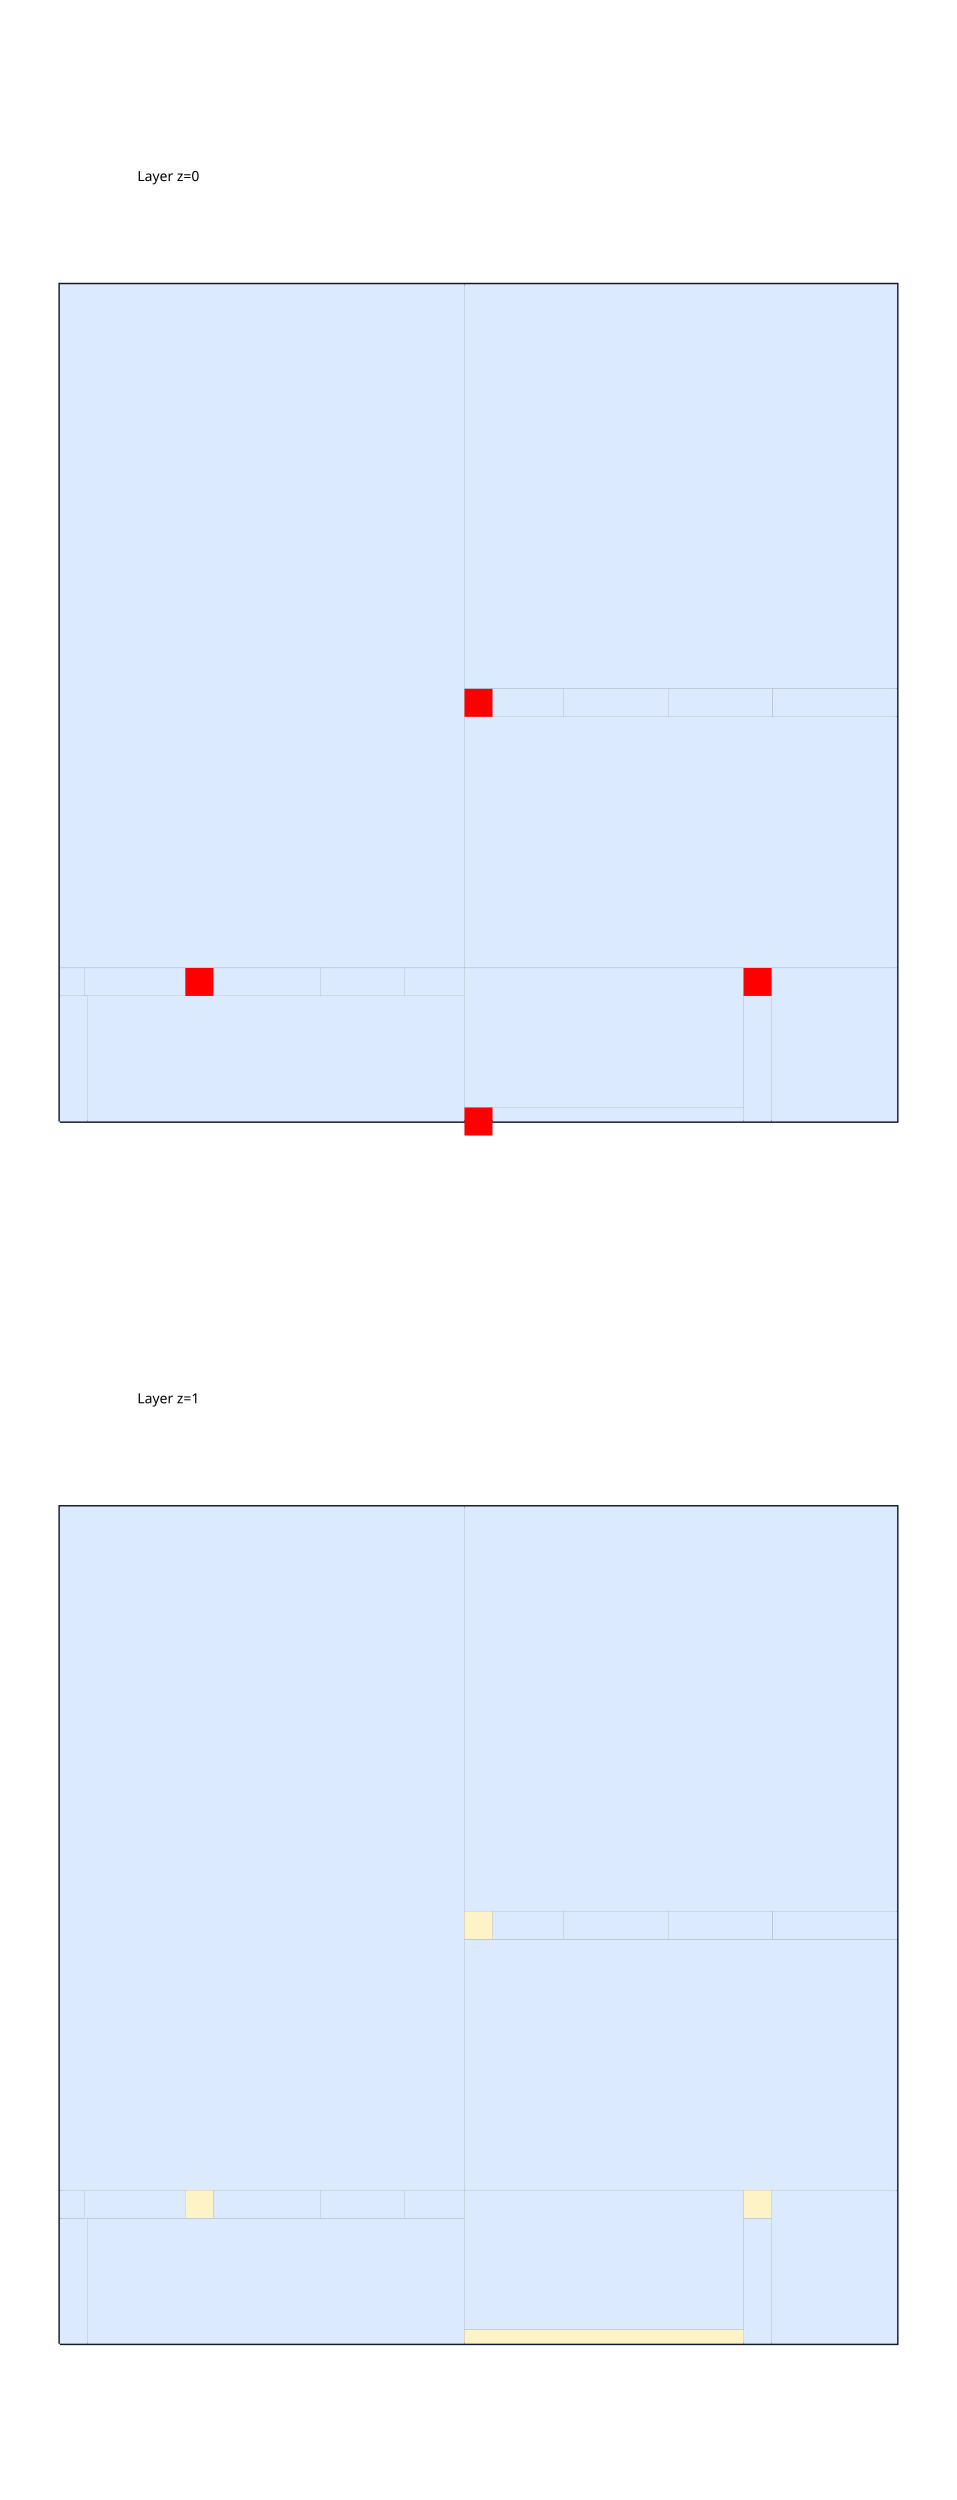
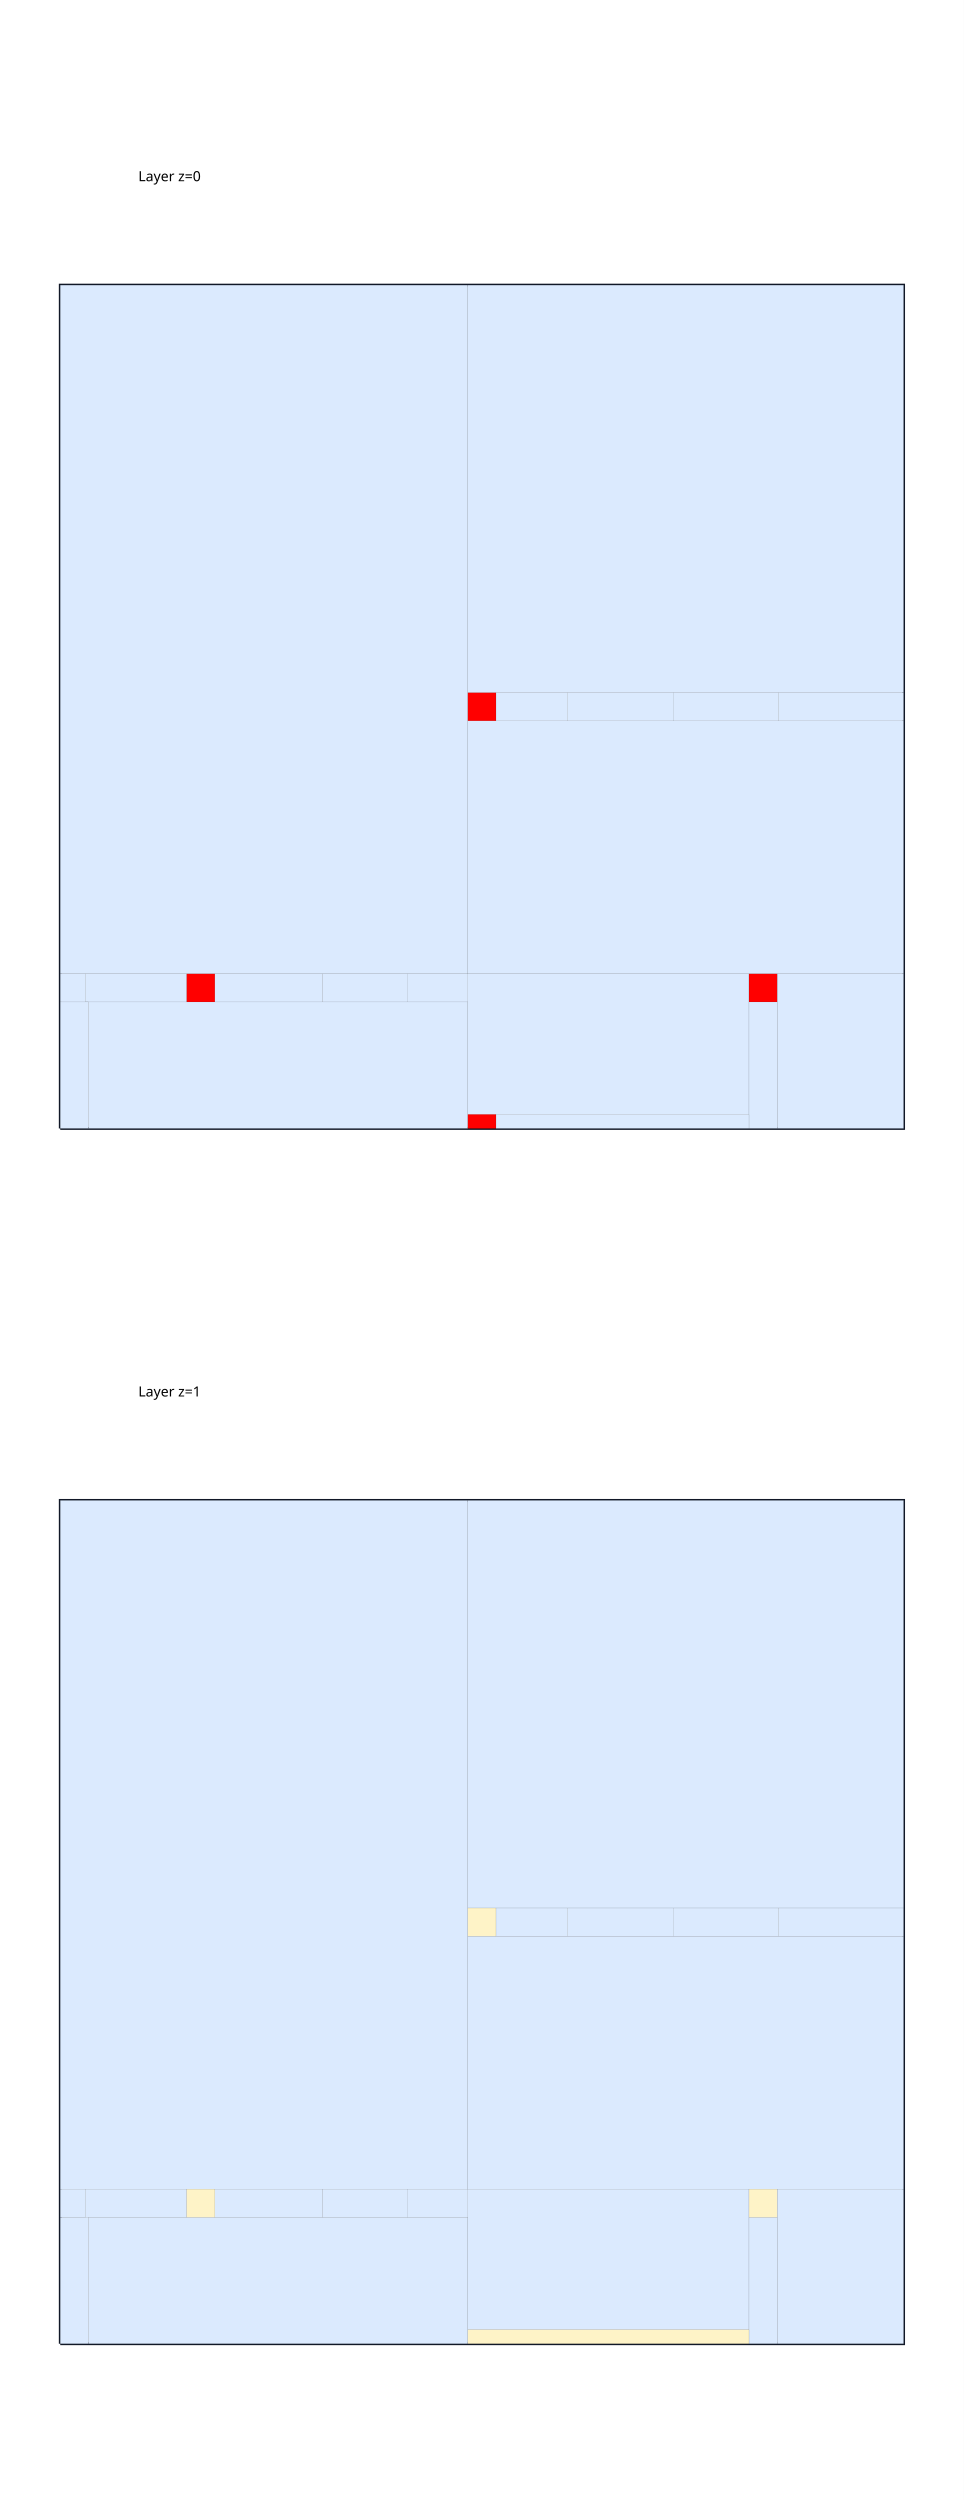
- <svg xmlns="http://www.w3.org/2000/svg" width="640" height="1672" viewBox="0 0 640 1672">
+ <svg xmlns="http://www.w3.org/2000/svg" width="640" height="1660" viewBox="0 0 640 1660">
  <rect width="100%" height="100%" fill="white" />
  <g>
-     <polyline data-points="-5,-5 25,-5 25,25 -5,25 -5,-5" data-type="line" data-label="bounds" points="40,750.056 600,750.056 600,190.056 40,190.056 40,750.056" fill="none" stroke="#111827" stroke-width="1.867" />
+     <polyline data-points="-5,-5 25,-5 25,25 -5,25 -5,-5" data-type="line" data-label="bounds" points="40,749.306 600,749.306 600,189.306 40,189.306 40,749.306" fill="none" stroke="#111827" stroke-width="1.867" />
  </g>
  <g>
-     <polyline data-points="-5,-48.791666666666664 25,-48.791666666666664 25,-18.791666666666664 -5,-18.791666666666664 -5,-48.791666666666664" data-type="line" data-label="bounds" points="40,1567.5 600,1567.5 600,1007.5 40,1007.5 40,1567.5" fill="none" stroke="#111827" stroke-width="1.867" />
+     <polyline data-points="-5,-48.229166666666664 25,-48.229166666666664 25,-18.229166666666664 -5,-18.229166666666664 -5,-48.229166666666664" data-type="line" data-label="bounds" points="40,1556.25 600,1556.25 600,996.25 40,996.25 40,1556.25" fill="none" stroke="#111827" stroke-width="1.867" />
  </g>
  <g>
-     <rect data-type="rect" data-label="node" data-x="2.25" data-y="12.75" x="40" y="190.056" width="270.667" height="457.333" fill="#dbeafe" stroke="black" stroke-width="0.054" />
+     <rect data-type="rect" data-label="node" data-x="2.25" data-y="12.75" x="40" y="189.306" width="270.667" height="457.333" fill="#dbeafe" stroke="black" stroke-width="0.054" />
  </g>
  <g>
-     <rect data-type="rect" data-label="node" data-x="17.25" data-y="5" x="310.667" y="479.389" width="289.333" height="168" fill="#dbeafe" stroke="black" stroke-width="0.054" />
+     <rect data-type="rect" data-label="node" data-x="17.25" data-y="5" x="310.667" y="478.639" width="289.333" height="168" fill="#dbeafe" stroke="black" stroke-width="0.054" />
  </g>
  <g>
-     <rect data-type="rect" data-label="node" data-x="17.25" data-y="17.75" x="310.667" y="190.056" width="289.333" height="270.667" fill="#dbeafe" stroke="black" stroke-width="0.054" />
+     <rect data-type="rect" data-label="node" data-x="17.25" data-y="17.75" x="310.667" y="189.306" width="289.333" height="270.667" fill="#dbeafe" stroke="black" stroke-width="0.054" />
  </g>
  <g>
-     <rect data-type="rect" data-label="node" data-x="14.924999999999997" data-y="10" x="376.933" y="460.722" width="70" height="18.667" fill="#dbeafe" stroke="black" stroke-width="0.054" />
+     <rect data-type="rect" data-label="node" data-x="14.924999999999997" data-y="10" x="376.933" y="459.972" width="70" height="18.667" fill="#dbeafe" stroke="black" stroke-width="0.054" />
  </g>
  <g>
-     <rect data-type="rect" data-label="node" data-x="18.675" data-y="10" x="446.933" y="460.722" width="70" height="18.667" fill="#dbeafe" stroke="black" stroke-width="0.054" />
+     <rect data-type="rect" data-label="node" data-x="18.675" data-y="10" x="446.933" y="459.972" width="70" height="18.667" fill="#dbeafe" stroke="black" stroke-width="0.054" />
  </g>
  <g>
-     <rect data-type="rect" data-label="node" data-x="2.75" data-y="-2.75" x="58.667" y="666.056" width="252" height="84" fill="#dbeafe" stroke="black" stroke-width="0.054" />
+     <rect data-type="rect" data-label="node" data-x="2.75" data-y="-2.75" x="58.667" y="665.306" width="252" height="84" fill="#dbeafe" stroke="black" stroke-width="0.054" />
  </g>
  <g>
-     <rect data-type="rect" data-label="node" data-x="14.5" data-y="-2" x="310.667" y="647.389" width="186.667" height="93.333" fill="#dbeafe" stroke="black" stroke-width="0.054" />
+     <rect data-type="rect" data-label="node" data-x="14.5" data-y="-2" x="310.667" y="646.639" width="186.667" height="93.333" fill="#dbeafe" stroke="black" stroke-width="0.054" />
  </g>
  <g>
-     <rect data-type="rect" data-label="node" data-x="22.75" data-y="-2.25" x="516" y="647.389" width="84" height="102.667" fill="#dbeafe" stroke="black" stroke-width="0.054" />
+     <rect data-type="rect" data-label="node" data-x="22.75" data-y="-2.25" x="516" y="646.639" width="84" height="102.667" fill="#dbeafe" stroke="black" stroke-width="0.054" />
  </g>
  <g>
-     <rect data-type="rect" data-label="node" data-x="11.775" data-y="10" x="329.333" y="460.722" width="47.6" height="18.667" fill="#dbeafe" stroke="black" stroke-width="0.054" />
+     <rect data-type="rect" data-label="node" data-x="11.775" data-y="10" x="329.333" y="459.972" width="47.6" height="18.667" fill="#dbeafe" stroke="black" stroke-width="0.054" />
  </g>
  <g>
-     <rect data-type="rect" data-label="node" data-x="22.775" data-y="10" x="516.933" y="460.722" width="83.067" height="18.667" fill="#dbeafe" stroke="black" stroke-width="0.054" />
+     <rect data-type="rect" data-label="node" data-x="22.775" data-y="10" x="516.933" y="459.972" width="83.067" height="18.667" fill="#dbeafe" stroke="black" stroke-width="0.054" />
  </g>
  <g>
-     <rect data-type="rect" data-label="node" data-x="-2.3" data-y="0" x="56.8" y="647.389" width="67.2" height="18.667" fill="#dbeafe" stroke="black" stroke-width="0.054" />
+     <rect data-type="rect" data-label="node" data-x="-2.3" data-y="0" x="56.8" y="646.639" width="67.2" height="18.667" fill="#dbeafe" stroke="black" stroke-width="0.054" />
  </g>
  <g>
-     <rect data-type="rect" data-label="node" data-x="2.41875" data-y="0" x="142.667" y="647.389" width="71.633" height="18.667" fill="#dbeafe" stroke="black" stroke-width="0.054" />
+     <rect data-type="rect" data-label="node" data-x="2.41875" data-y="0" x="142.667" y="646.639" width="71.633" height="18.667" fill="#dbeafe" stroke="black" stroke-width="0.054" />
  </g>
  <g>
-     <rect data-type="rect" data-label="node" data-x="5.8374999999999995" data-y="0" x="214.3" y="647.389" width="56" height="18.667" fill="#dbeafe" stroke="black" stroke-width="0.054" />
+     <rect data-type="rect" data-label="node" data-x="5.8374999999999995" data-y="0" x="214.3" y="646.639" width="56" height="18.667" fill="#dbeafe" stroke="black" stroke-width="0.054" />
  </g>
  <g>
-     <rect data-type="rect" data-label="node" data-x="8.41875" data-y="0" x="270.3" y="647.389" width="40.367" height="18.667" fill="#dbeafe" stroke="black" stroke-width="0.054" />
+     <rect data-type="rect" data-label="node" data-x="8.41875" data-y="0" x="270.3" y="646.639" width="40.367" height="18.667" fill="#dbeafe" stroke="black" stroke-width="0.054" />
  </g>
  <g>
-     <rect data-type="rect" data-label="node" data-x="20" data-y="-2.75" x="497.333" y="666.056" width="18.667" height="84" fill="#dbeafe" stroke="black" stroke-width="0.054" />
+     <rect data-type="rect" data-label="node" data-x="20" data-y="-2.75" x="497.333" y="665.306" width="18.667" height="84" fill="#dbeafe" stroke="black" stroke-width="0.054" />
  </g>
  <g>
-     <rect data-type="rect" data-label="node" data-x="-4.5" data-y="-2.75" x="40" y="666.056" width="18.667" height="84" fill="#dbeafe" stroke="black" stroke-width="0.054" />
+     <rect data-type="rect" data-label="node" data-x="-4.5" data-y="-2.75" x="40" y="665.306" width="18.667" height="84" fill="#dbeafe" stroke="black" stroke-width="0.054" />
  </g>
  <g>
-     <rect data-type="rect" data-label="node" data-x="-4.55" data-y="0" x="40" y="647.389" width="16.8" height="18.667" fill="#dbeafe" stroke="black" stroke-width="0.054" />
+     <rect data-type="rect" data-label="node" data-x="-4.55" data-y="0" x="40" y="646.639" width="16.8" height="18.667" fill="#dbeafe" stroke="black" stroke-width="0.054" />
  </g>
  <g>
-     <rect data-type="rect" data-label="node" data-x="15" data-y="-4.75" x="329.333" y="740.722" width="168" height="9.333" fill="#dbeafe" stroke="black" stroke-width="0.054" />
+     <rect data-type="rect" data-label="node" data-x="15" data-y="-4.75" x="329.333" y="739.972" width="168" height="9.333" fill="#dbeafe" stroke="black" stroke-width="0.054" />
  </g>
  <g>
-     <rect data-type="rect" data-label="node" data-x="0" data-y="0" x="124" y="647.389" width="18.667" height="18.667" fill="red" stroke="black" stroke-width="0.054" />
+     <rect data-type="rect" data-label="node" data-x="0" data-y="0" x="124" y="646.639" width="18.667" height="18.667" fill="red" stroke="black" stroke-width="0.054" />
  </g>
  <g>
-     <rect data-type="rect" data-label="node" data-x="10" data-y="10" x="310.667" y="460.722" width="18.667" height="18.667" fill="red" stroke="black" stroke-width="0.054" />
+     <rect data-type="rect" data-label="node" data-x="10" data-y="10" x="310.667" y="459.972" width="18.667" height="18.667" fill="red" stroke="black" stroke-width="0.054" />
  </g>
  <g>
-     <rect data-type="rect" data-label="node" data-x="20" data-y="0" x="497.333" y="647.389" width="18.667" height="18.667" fill="red" stroke="black" stroke-width="0.054" />
+     <rect data-type="rect" data-label="node" data-x="20" data-y="0" x="497.333" y="646.639" width="18.667" height="18.667" fill="red" stroke="black" stroke-width="0.054" />
  </g>
  <g>
-     <rect data-type="rect" data-label="node" data-x="10" data-y="-5" x="310.667" y="740.722" width="18.667" height="18.667" fill="red" stroke="black" stroke-width="0.054" />
+     <rect data-type="rect" data-label="node" data-x="10" data-y="-4.75" x="310.667" y="739.972" width="18.667" height="9.333" fill="red" stroke="black" stroke-width="0.054" />
  </g>
  <g>
-     <rect data-type="rect" data-label="node" data-x="2.25" data-y="-31.041666666666664" x="40" y="1007.5" width="270.667" height="457.333" fill="#dbeafe" stroke="black" stroke-width="0.054" />
+     <rect data-type="rect" data-label="node" data-x="2.25" data-y="-30.479166666666664" x="40" y="996.25" width="270.667" height="457.333" fill="#dbeafe" stroke="black" stroke-width="0.054" />
  </g>
  <g>
-     <rect data-type="rect" data-label="node" data-x="17.25" data-y="-38.791666666666664" x="310.667" y="1296.833" width="289.333" height="168" fill="#dbeafe" stroke="black" stroke-width="0.054" />
+     <rect data-type="rect" data-label="node" data-x="17.25" data-y="-38.229166666666664" x="310.667" y="1285.583" width="289.333" height="168" fill="#dbeafe" stroke="black" stroke-width="0.054" />
  </g>
  <g>
-     <rect data-type="rect" data-label="node" data-x="17.25" data-y="-26.041666666666664" x="310.667" y="1007.5" width="289.333" height="270.667" fill="#dbeafe" stroke="black" stroke-width="0.054" />
+     <rect data-type="rect" data-label="node" data-x="17.25" data-y="-25.479166666666664" x="310.667" y="996.25" width="289.333" height="270.667" fill="#dbeafe" stroke="black" stroke-width="0.054" />
  </g>
  <g>
-     <rect data-type="rect" data-label="node" data-x="14.924999999999997" data-y="-33.791666666666664" x="376.933" y="1278.167" width="70" height="18.667" fill="#dbeafe" stroke="black" stroke-width="0.054" />
+     <rect data-type="rect" data-label="node" data-x="14.924999999999997" data-y="-33.229166666666664" x="376.933" y="1266.917" width="70" height="18.667" fill="#dbeafe" stroke="black" stroke-width="0.054" />
  </g>
  <g>
-     <rect data-type="rect" data-label="node" data-x="18.675" data-y="-33.791666666666664" x="446.933" y="1278.167" width="70" height="18.667" fill="#dbeafe" stroke="black" stroke-width="0.054" />
+     <rect data-type="rect" data-label="node" data-x="18.675" data-y="-33.229166666666664" x="446.933" y="1266.917" width="70" height="18.667" fill="#dbeafe" stroke="black" stroke-width="0.054" />
  </g>
  <g>
-     <rect data-type="rect" data-label="node" data-x="2.75" data-y="-46.541666666666664" x="58.667" y="1483.5" width="252" height="84" fill="#dbeafe" stroke="black" stroke-width="0.054" />
+     <rect data-type="rect" data-label="node" data-x="2.75" data-y="-45.979166666666664" x="58.667" y="1472.25" width="252" height="84" fill="#dbeafe" stroke="black" stroke-width="0.054" />
  </g>
  <g>
-     <rect data-type="rect" data-label="node" data-x="14.5" data-y="-45.791666666666664" x="310.667" y="1464.833" width="186.667" height="93.333" fill="#dbeafe" stroke="black" stroke-width="0.054" />
+     <rect data-type="rect" data-label="node" data-x="14.5" data-y="-45.229166666666664" x="310.667" y="1453.583" width="186.667" height="93.333" fill="#dbeafe" stroke="black" stroke-width="0.054" />
  </g>
  <g>
-     <rect data-type="rect" data-label="node" data-x="22.75" data-y="-46.041666666666664" x="516" y="1464.833" width="84" height="102.667" fill="#dbeafe" stroke="black" stroke-width="0.054" />
+     <rect data-type="rect" data-label="node" data-x="22.75" data-y="-45.479166666666664" x="516" y="1453.583" width="84" height="102.667" fill="#dbeafe" stroke="black" stroke-width="0.054" />
  </g>
  <g>
-     <rect data-type="rect" data-label="node" data-x="11.775" data-y="-33.791666666666664" x="329.333" y="1278.167" width="47.6" height="18.667" fill="#dbeafe" stroke="black" stroke-width="0.054" />
+     <rect data-type="rect" data-label="node" data-x="11.775" data-y="-33.229166666666664" x="329.333" y="1266.917" width="47.6" height="18.667" fill="#dbeafe" stroke="black" stroke-width="0.054" />
  </g>
  <g>
-     <rect data-type="rect" data-label="node" data-x="22.775" data-y="-33.791666666666664" x="516.933" y="1278.167" width="83.067" height="18.667" fill="#dbeafe" stroke="black" stroke-width="0.054" />
+     <rect data-type="rect" data-label="node" data-x="22.775" data-y="-33.229166666666664" x="516.933" y="1266.917" width="83.067" height="18.667" fill="#dbeafe" stroke="black" stroke-width="0.054" />
  </g>
  <g>
-     <rect data-type="rect" data-label="node" data-x="-2.3" data-y="-43.791666666666664" x="56.8" y="1464.833" width="67.2" height="18.667" fill="#dbeafe" stroke="black" stroke-width="0.054" />
+     <rect data-type="rect" data-label="node" data-x="-2.3" data-y="-43.229166666666664" x="56.8" y="1453.583" width="67.2" height="18.667" fill="#dbeafe" stroke="black" stroke-width="0.054" />
  </g>
  <g>
-     <rect data-type="rect" data-label="node" data-x="2.41875" data-y="-43.791666666666664" x="142.667" y="1464.833" width="71.633" height="18.667" fill="#dbeafe" stroke="black" stroke-width="0.054" />
+     <rect data-type="rect" data-label="node" data-x="2.41875" data-y="-43.229166666666664" x="142.667" y="1453.583" width="71.633" height="18.667" fill="#dbeafe" stroke="black" stroke-width="0.054" />
  </g>
  <g>
-     <rect data-type="rect" data-label="node" data-x="5.8374999999999995" data-y="-43.791666666666664" x="214.3" y="1464.833" width="56" height="18.667" fill="#dbeafe" stroke="black" stroke-width="0.054" />
+     <rect data-type="rect" data-label="node" data-x="5.8374999999999995" data-y="-43.229166666666664" x="214.3" y="1453.583" width="56" height="18.667" fill="#dbeafe" stroke="black" stroke-width="0.054" />
  </g>
  <g>
-     <rect data-type="rect" data-label="node" data-x="8.41875" data-y="-43.791666666666664" x="270.3" y="1464.833" width="40.367" height="18.667" fill="#dbeafe" stroke="black" stroke-width="0.054" />
+     <rect data-type="rect" data-label="node" data-x="8.41875" data-y="-43.229166666666664" x="270.3" y="1453.583" width="40.367" height="18.667" fill="#dbeafe" stroke="black" stroke-width="0.054" />
  </g>
  <g>
-     <rect data-type="rect" data-label="node" data-x="20" data-y="-46.541666666666664" x="497.333" y="1483.5" width="18.667" height="84" fill="#dbeafe" stroke="black" stroke-width="0.054" />
+     <rect data-type="rect" data-label="node" data-x="20" data-y="-45.979166666666664" x="497.333" y="1472.25" width="18.667" height="84" fill="#dbeafe" stroke="black" stroke-width="0.054" />
  </g>
  <g>
-     <rect data-type="rect" data-label="node" data-x="-4.5" data-y="-46.541666666666664" x="40" y="1483.5" width="18.667" height="84" fill="#dbeafe" stroke="black" stroke-width="0.054" />
+     <rect data-type="rect" data-label="node" data-x="-4.5" data-y="-45.979166666666664" x="40" y="1472.25" width="18.667" height="84" fill="#dbeafe" stroke="black" stroke-width="0.054" />
  </g>
  <g>
-     <rect data-type="rect" data-label="node" data-x="-4.55" data-y="-43.791666666666664" x="40" y="1464.833" width="16.8" height="18.667" fill="#dbeafe" stroke="black" stroke-width="0.054" />
+     <rect data-type="rect" data-label="node" data-x="-4.55" data-y="-43.229166666666664" x="40" y="1453.583" width="16.8" height="18.667" fill="#dbeafe" stroke="black" stroke-width="0.054" />
  </g>
  <g>
-     <rect data-type="rect" data-label="node" data-x="10" data-y="-33.791666666666664" x="310.667" y="1278.167" width="18.667" height="18.667" fill="#fef3c7" stroke="black" stroke-width="0.054" />
+     <rect data-type="rect" data-label="node" data-x="10" data-y="-33.229166666666664" x="310.667" y="1266.917" width="18.667" height="18.667" fill="#fef3c7" stroke="black" stroke-width="0.054" />
  </g>
  <g>
-     <rect data-type="rect" data-label="node" data-x="20" data-y="-43.791666666666664" x="497.333" y="1464.833" width="18.667" height="18.667" fill="#fef3c7" stroke="black" stroke-width="0.054" />
+     <rect data-type="rect" data-label="node" data-x="20" data-y="-43.229166666666664" x="497.333" y="1453.583" width="18.667" height="18.667" fill="#fef3c7" stroke="black" stroke-width="0.054" />
  </g>
  <g>
-     <rect data-type="rect" data-label="node" data-x="14.5" data-y="-48.541666666666664" x="310.667" y="1558.167" width="186.667" height="9.333" fill="#fef3c7" stroke="black" stroke-width="0.054" />
+     <rect data-type="rect" data-label="node" data-x="14.5" data-y="-47.979166666666664" x="310.667" y="1546.917" width="186.667" height="9.333" fill="#fef3c7" stroke="black" stroke-width="0.054" />
  </g>
  <g>
-     <rect data-type="rect" data-label="node" data-x="0" data-y="-43.791666666666664" x="124" y="1464.833" width="18.667" height="18.667" fill="#fef3c7" stroke="black" stroke-width="0.054" />
+     <rect data-type="rect" data-label="node" data-x="0" data-y="-43.229166666666664" x="124" y="1453.583" width="18.667" height="18.667" fill="#fef3c7" stroke="black" stroke-width="0.054" />
  </g>
-   <text data-type="text" data-label="Layer z=0" data-x="0" data-y="29.083333333333332" x="133.333" y="113.833" fill="black" font-size="9.333" font-family="sans-serif" text-anchor="end" dominant-baseline="text-before-edge">Layer z=0</text>
-   <text data-type="text" data-label="Layer z=1" data-x="0" data-y="-14.708333333333332" x="133.333" y="931.278" fill="black" font-size="9.333" font-family="sans-serif" text-anchor="end" dominant-baseline="text-before-edge">Layer z=1</text>
+   <text data-type="text" data-label="Layer z=0" data-x="0" data-y="29.083333333333332" x="133.333" y="113.083" fill="black" font-size="9.333" font-family="sans-serif" text-anchor="end" dominant-baseline="text-before-edge">Layer z=0</text>
+   <text data-type="text" data-label="Layer z=1" data-x="0" data-y="-14.145833333333332" x="133.333" y="920.028" fill="black" font-size="9.333" font-family="sans-serif" text-anchor="end" dominant-baseline="text-before-edge">Layer z=1</text>
  <g id="crosshair" style="display: none">
-     <line id="crosshair-h" y1="0" y2="1672" stroke="#666" stroke-width="0.5" />
+     <line id="crosshair-h" y1="0" y2="1660" stroke="#666" stroke-width="0.5" />
    <line id="crosshair-v" x1="0" x2="640" stroke="#666" stroke-width="0.5" />
    <text id="coordinates" font-family="monospace" font-size="12" fill="#666" />
  </g>
</svg>
